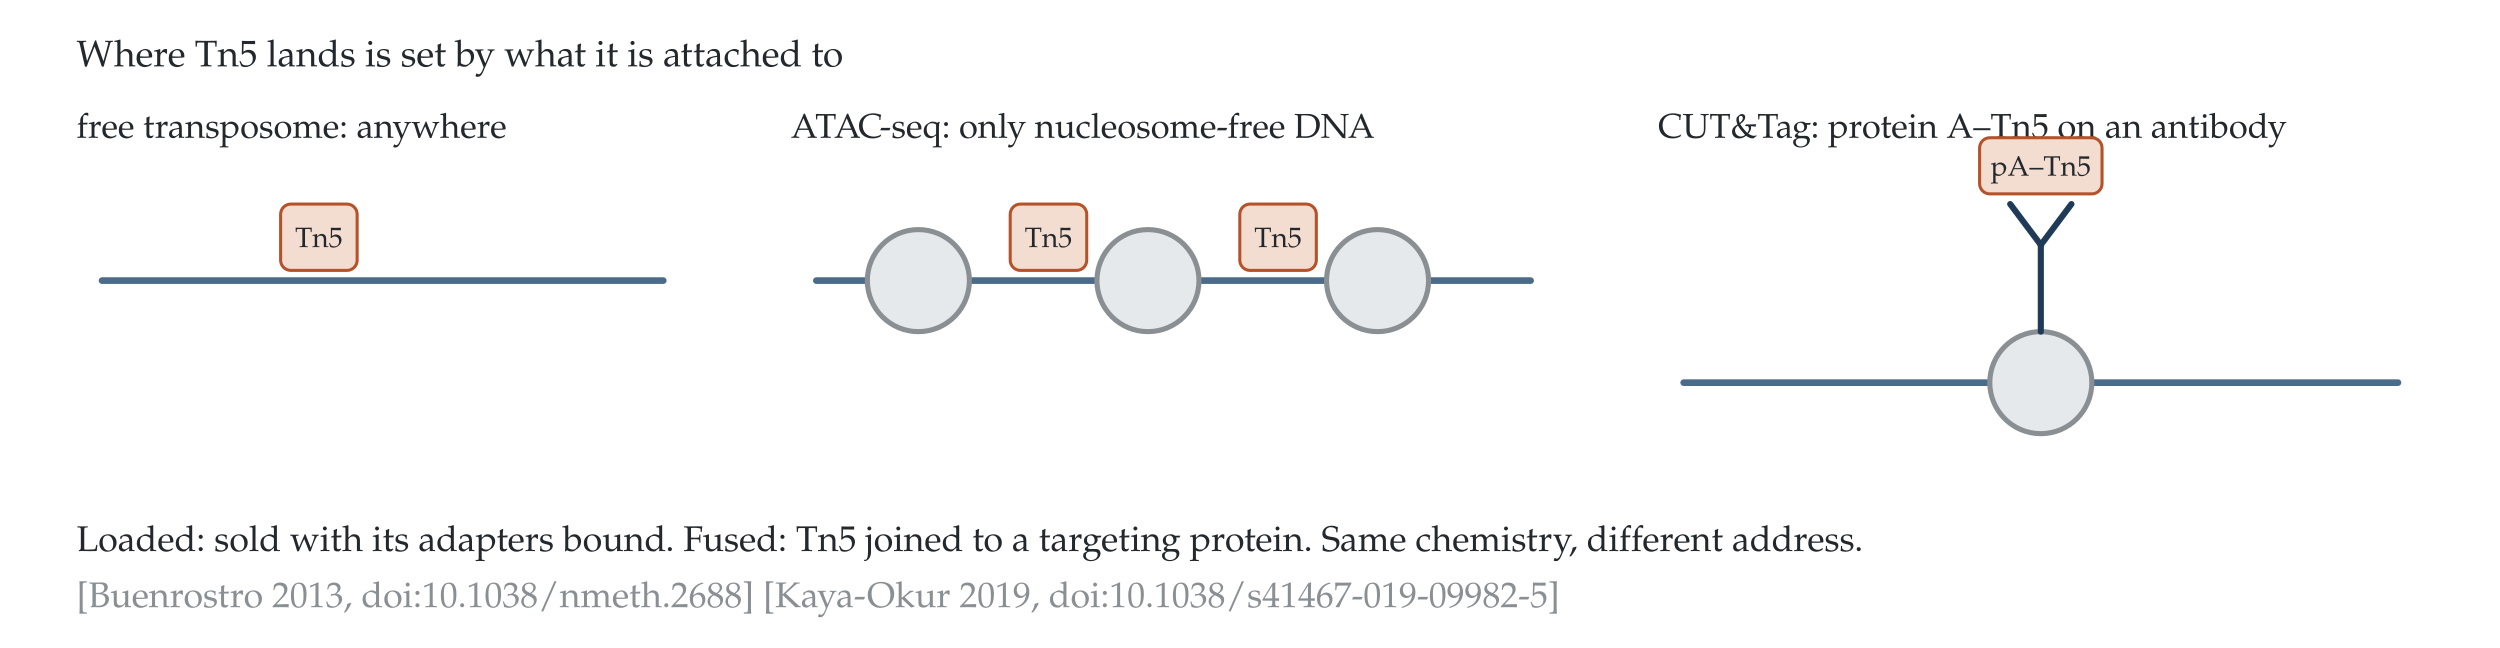
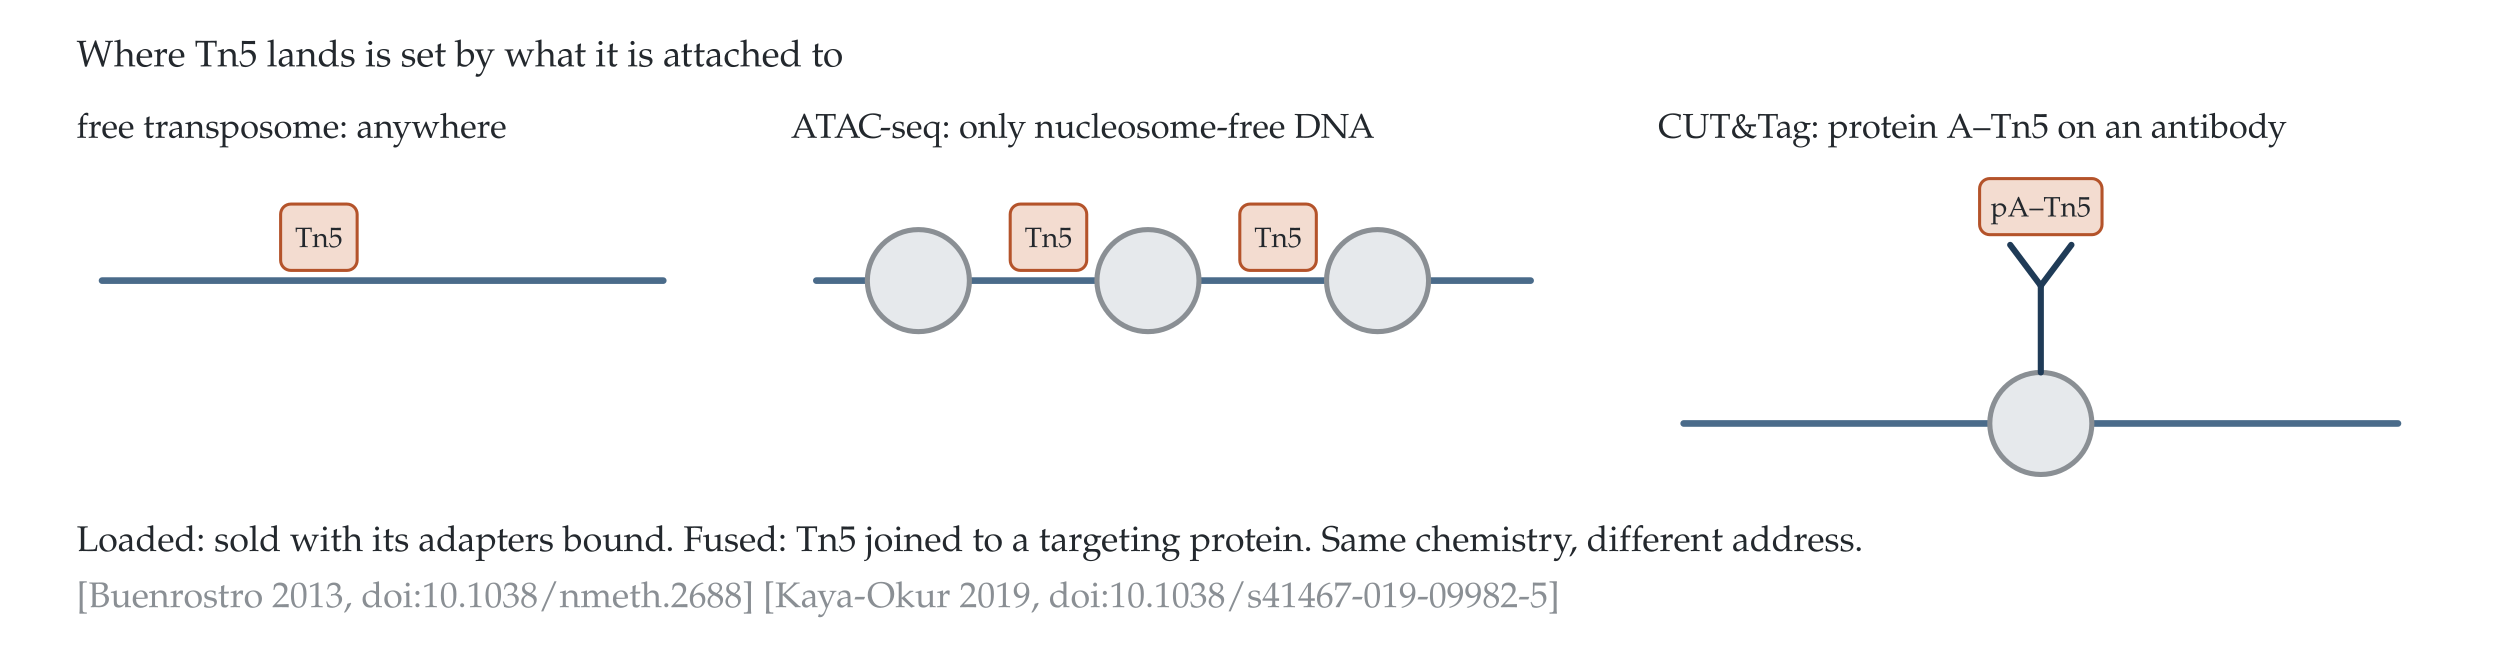
<svg xmlns="http://www.w3.org/2000/svg" viewBox="0 0 980 254" width="980" height="254" font-family="&quot;Palatino Linotype&quot;, &quot;Book Antiqua&quot;, Palatino, FreeSerif, serif" fill="#23282d">
  <rect width="980" height="254" fill="none" />
  <text x="30" y="26" font-size="14.5" fill="#23282d">Where Tn5 lands is set by what it is attached to</text>
  <text x="30" y="54" font-size="13.5" fill="#23282d">free transposome: anywhere</text>
  <line x1="40" y1="110" x2="260" y2="110" stroke="#4a6b8a" stroke-width="2.6" stroke-linecap="round" />
  <rect x="110" y="80" width="30" height="26" rx="4" fill="#f3dcd0" stroke="#b4532a" stroke-width="1.2" />
  <text x="125.0" y="96.85" font-size="11" text-anchor="middle" fill="#23282d">Tn5</text>
  <text x="310" y="54" font-size="13.5" fill="#23282d">ATAC-seq: only nucleosome-free DNA</text>
  <line x1="320" y1="110" x2="600" y2="110" stroke="#4a6b8a" stroke-width="2.6" stroke-linecap="round" />
  <circle cx="360" cy="110" r="20" fill="#e6e9ec" stroke="#8a8f94" stroke-width="2" />
  <circle cx="450" cy="110" r="20" fill="#e6e9ec" stroke="#8a8f94" stroke-width="2" />
  <circle cx="540" cy="110" r="20" fill="#e6e9ec" stroke="#8a8f94" stroke-width="2" />
  <rect x="396" y="80" width="30" height="26" rx="4" fill="#f3dcd0" stroke="#b4532a" stroke-width="1.2" />
  <text x="411.0" y="96.85" font-size="11" text-anchor="middle" fill="#23282d">Tn5</text>
  <rect x="486" y="80" width="30" height="26" rx="4" fill="#f3dcd0" stroke="#b4532a" stroke-width="1.2" />
  <text x="501.0" y="96.85" font-size="11" text-anchor="middle" fill="#23282d">Tn5</text>
  <text x="650" y="54" font-size="13.5" fill="#23282d">CUT&amp;Tag: protein A–Tn5 on an antibody</text>
-   <line x1="660" y1="150" x2="940" y2="150" stroke="#4a6b8a" stroke-width="2.6" stroke-linecap="round" />
-   <circle cx="800" cy="150" r="20" fill="#e6e9ec" stroke="#8a8f94" stroke-width="2" />
-   <line x1="800" y1="130" x2="800" y2="96" stroke="#1f3b57" stroke-width="2.4" stroke-linecap="round" />
-   <line x1="800" y1="96" x2="788" y2="80" stroke="#1f3b57" stroke-width="2.4" stroke-linecap="round" />
-   <line x1="800" y1="96" x2="812" y2="80" stroke="#1f3b57" stroke-width="2.4" stroke-linecap="round" />
-   <rect x="776" y="54" width="48" height="22" rx="4" fill="#f3dcd0" stroke="#b4532a" stroke-width="1.2" />
-   <text x="800.0" y="68.85" font-size="11" text-anchor="middle" fill="#23282d">pA–Tn5</text>
+   <line x1="660" y1="166" x2="940" y2="166" stroke="#4a6b8a" stroke-width="2.6" stroke-linecap="round" />
+   <circle cx="800" cy="166" r="20" fill="#e6e9ec" stroke="#8a8f94" stroke-width="2" />
+   <line x1="800" y1="146" x2="800" y2="112" stroke="#1f3b57" stroke-width="2.4" stroke-linecap="round" />
+   <line x1="800" y1="112" x2="788" y2="96" stroke="#1f3b57" stroke-width="2.4" stroke-linecap="round" />
+   <line x1="800" y1="112" x2="812" y2="96" stroke="#1f3b57" stroke-width="2.4" stroke-linecap="round" />
+   <rect x="776" y="70" width="48" height="22" rx="4" fill="#f3dcd0" stroke="#b4532a" stroke-width="1.2" />
+   <text x="800.0" y="84.85" font-size="11" text-anchor="middle" fill="#23282d">pA–Tn5</text>
  <text x="30" y="216" font-size="14" fill="#23282d">Loaded: sold with its adapters bound. Fused: Tn5 joined to a targeting protein. Same chemistry, different address.</text>
  <text x="30" y="238" font-size="14" fill="#8a8f94">[Buenrostro 2013, doi:10.1038/nmeth.2688]  [Kaya-Okur 2019, doi:10.1038/s41467-019-09982-5]</text>
</svg>
